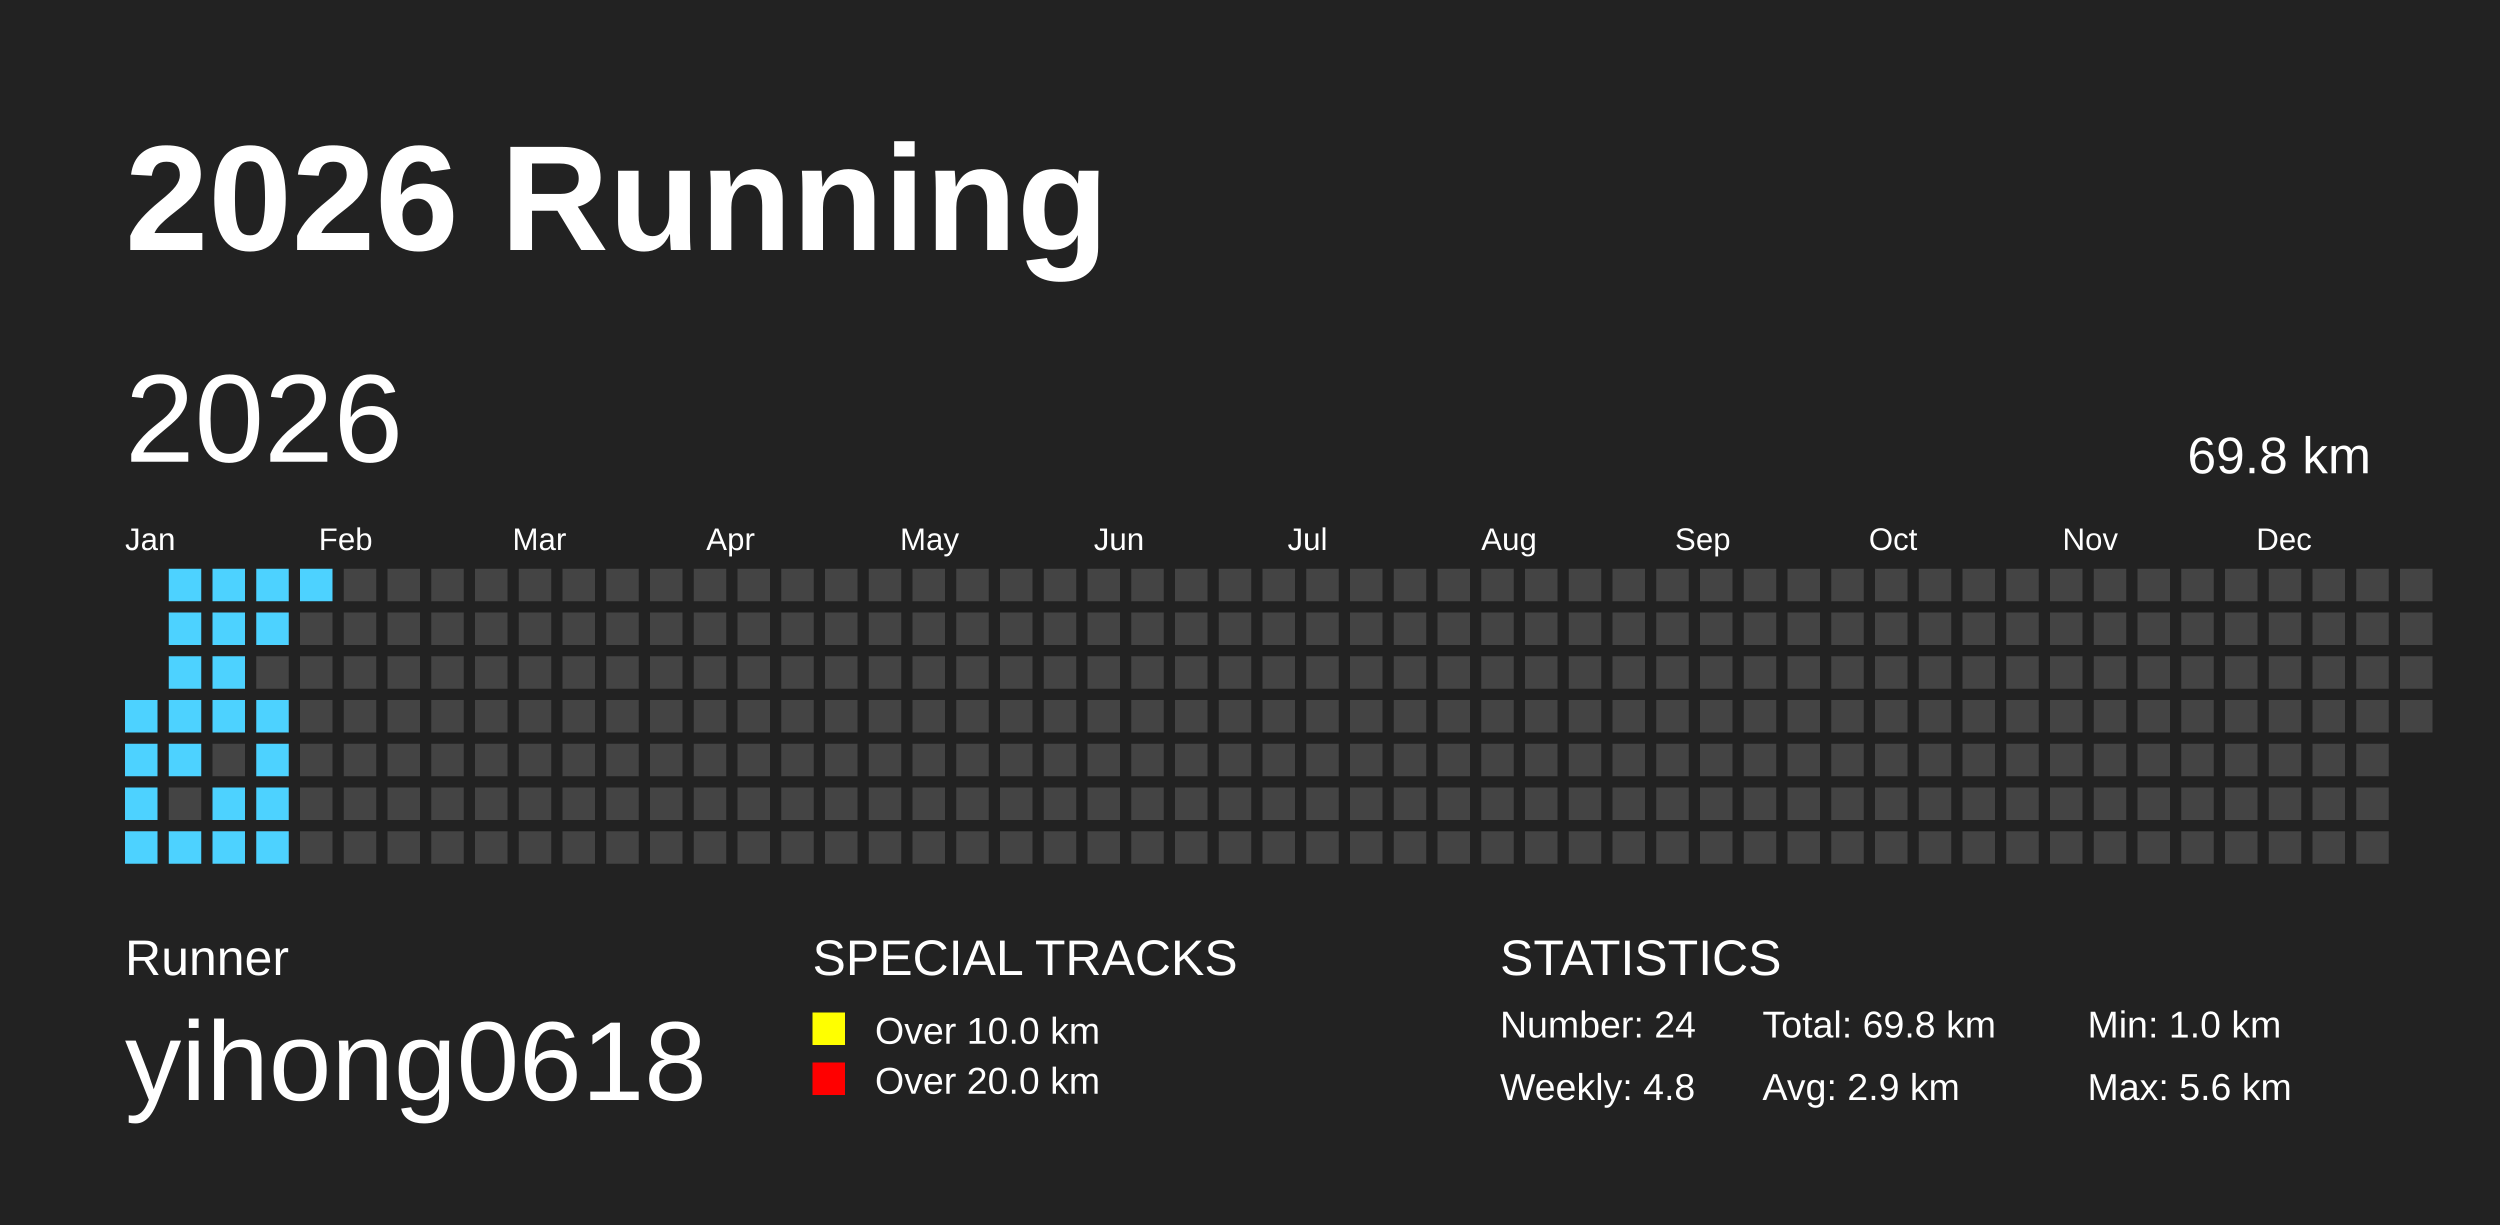
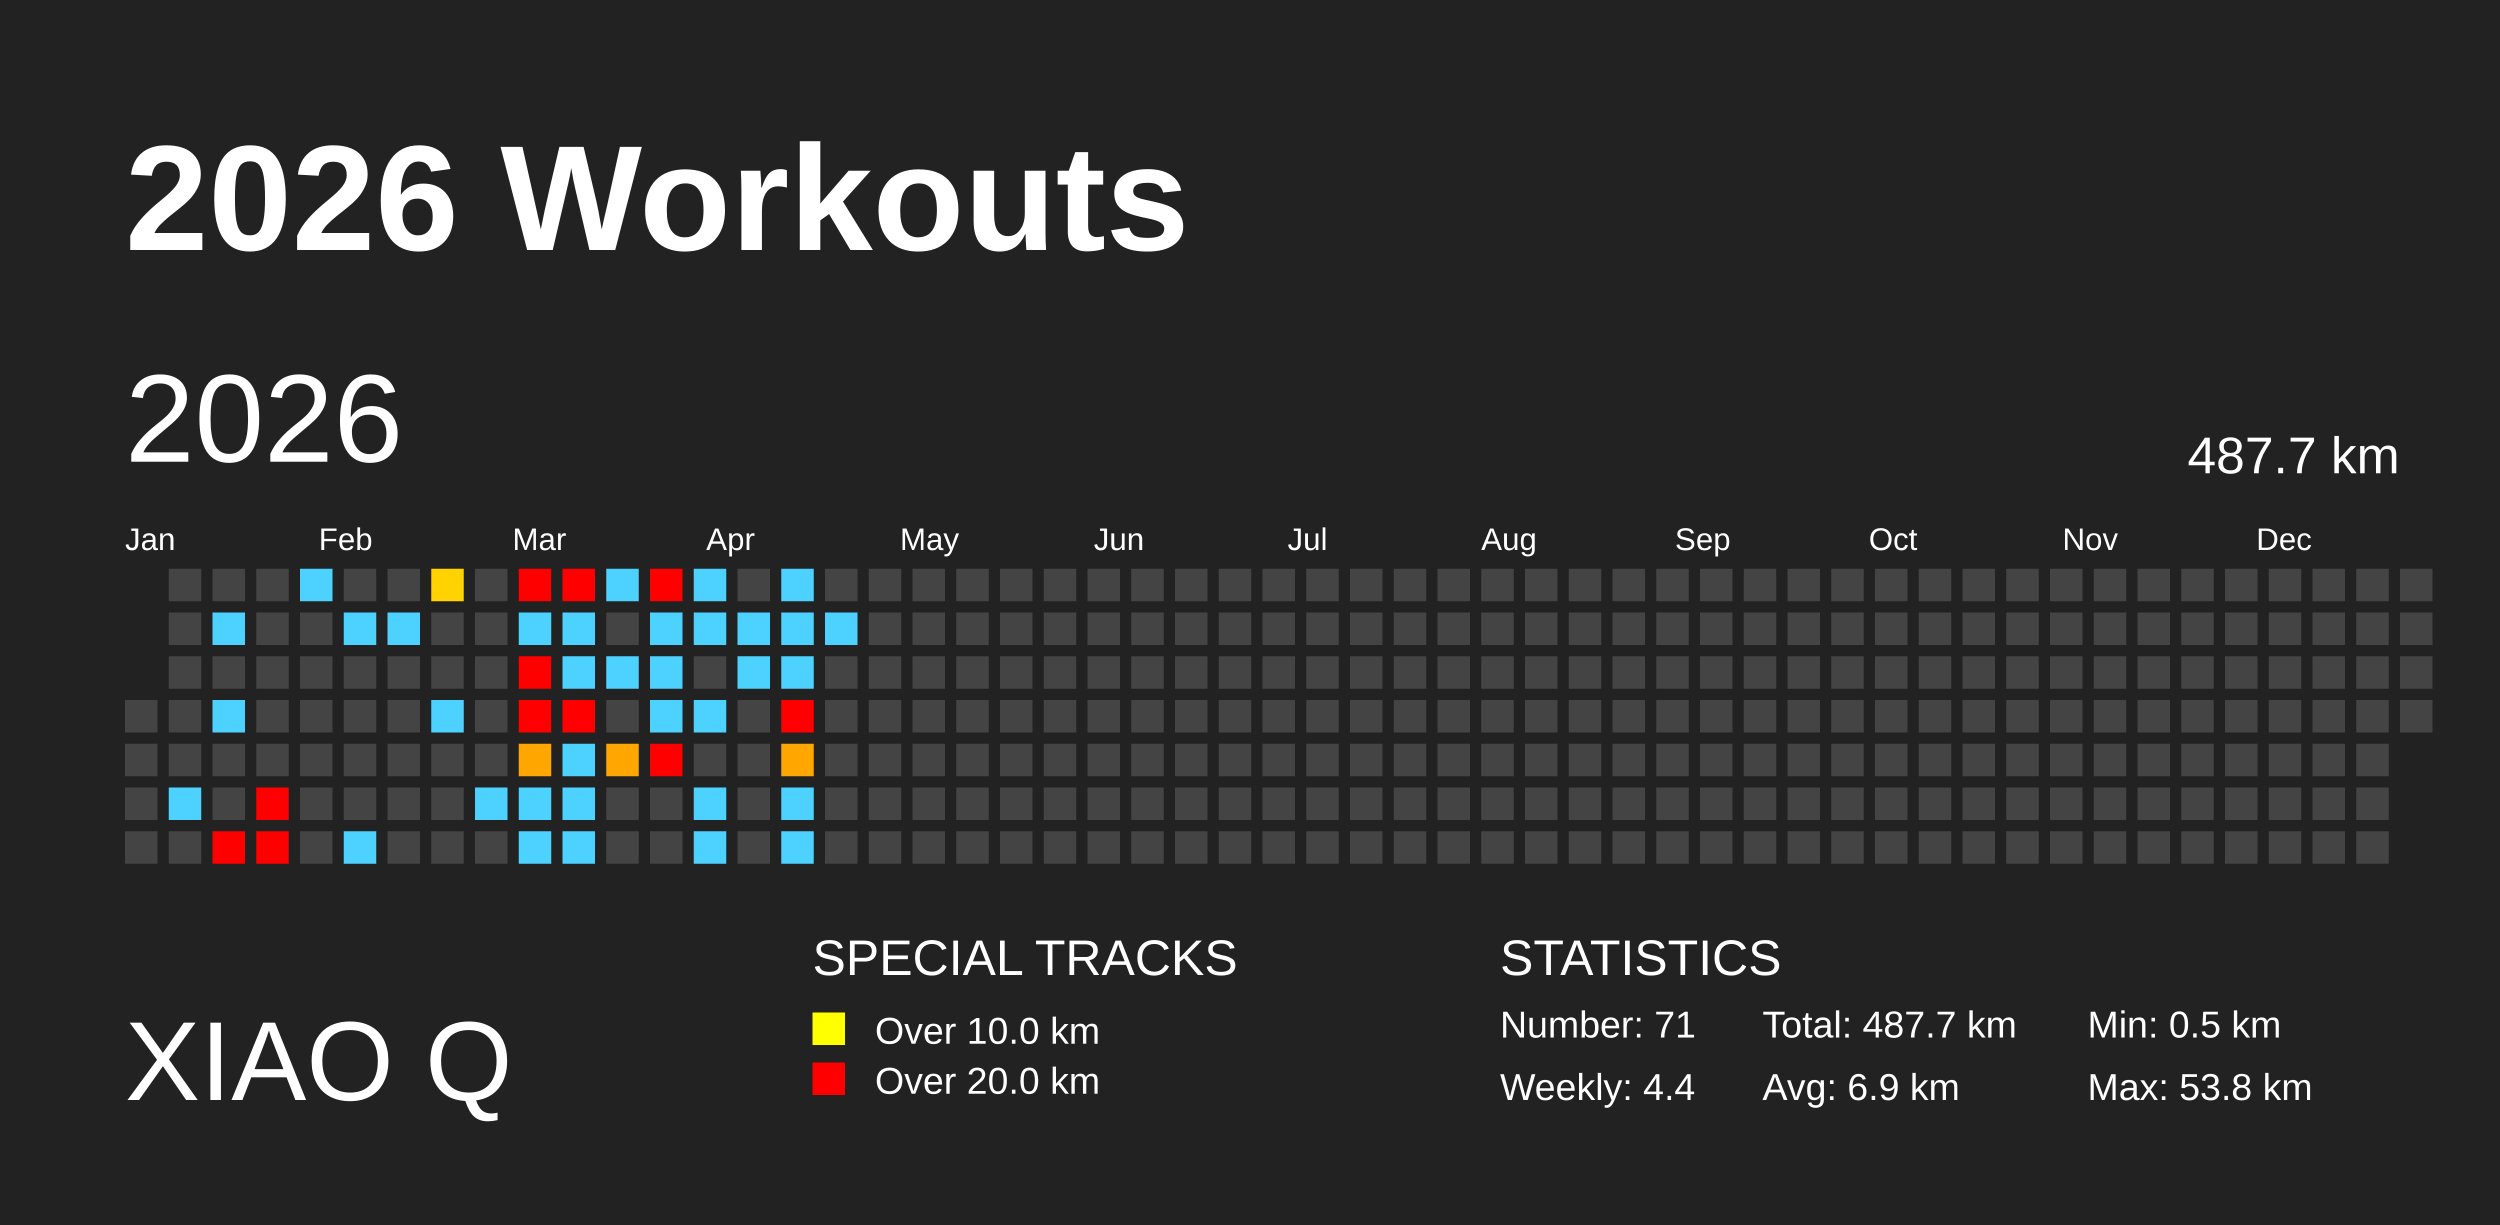
<svg xmlns="http://www.w3.org/2000/svg" baseProfile="full" height="98mm" version="1.1" viewBox="0,0,200,98" width="200mm">
  <defs />
  <rect fill="#222222" height="98" width="200" x="0" y="0" />
-   <text fill="#FFFFFF" style="font-size:12px; font-family:Arial; font-weight:bold;" x="10" y="20">2026 Running</text>
-   <text fill="#FFFFFF" style="font-size:4px; font-family:Arial" x="10" y="78">Runner</text>
-   <text fill="#FFFFFF" style="font-size:9px; font-family:Arial" x="10" y="88">yihong0618</text>
+   <text fill="#FFFFFF" style="font-size:12px; font-family:Arial; font-weight:bold;" x="10" y="20">2026 Workouts</text>
+   <text fill="#FFFFFF" style="font-size:9px; font-family:Arial" x="10" y="88">XIAO Q</text>
  <text fill="#FFFFFF" style="font-size:4px; font-family:Arial" x="65" y="78">SPECIAL TRACKS</text>
  <rect fill="yellow" height="2.6" width="2.6" x="65" y="81" />
  <text fill="#FFFFFF" style="font-size:3px; font-family:Arial" x="70" y="83.5">Over 10.0 km</text>
  <rect fill="red" height="2.6" width="2.6" x="65" y="85" />
  <text fill="#FFFFFF" style="font-size:3px; font-family:Arial" x="70" y="87.5">Over 20.0 km</text>
  <text fill="#FFFFFF" style="font-size:4px; font-family:Arial" x="120" y="78">STATISTICS</text>
-   <text fill="#FFFFFF" style="font-size:3px; font-family:Arial" x="120" y="83">Number: 24</text>
-   <text fill="#FFFFFF" style="font-size:3px; font-family:Arial" x="120" y="88">Weekly: 4.8</text>
-   <text fill="#FFFFFF" style="font-size:3px; font-family:Arial" x="141" y="83">Total: 69.8 km</text>
-   <text fill="#FFFFFF" style="font-size:3px; font-family:Arial" x="141" y="88">Avg: 2.9 km</text>
-   <text fill="#FFFFFF" style="font-size:3px; font-family:Arial" x="167" y="83">Min: 1.0 km</text>
-   <text fill="#FFFFFF" style="font-size:3px; font-family:Arial" x="167" y="88">Max: 5.6 km</text>
+   <text fill="#FFFFFF" style="font-size:3px; font-family:Arial" x="120" y="83">Number: 71</text>
+   <text fill="#FFFFFF" style="font-size:3px; font-family:Arial" x="120" y="88">Weekly: 4.4</text>
+   <text fill="#FFFFFF" style="font-size:3px; font-family:Arial" x="141" y="83">Total: 487.7 km</text>
+   <text fill="#FFFFFF" style="font-size:3px; font-family:Arial" x="141" y="88">Avg: 6.9 km</text>
+   <text fill="#FFFFFF" style="font-size:3px; font-family:Arial" x="167" y="83">Min: 0.5 km</text>
+   <text fill="#FFFFFF" style="font-size:3px; font-family:Arial" x="167" y="88">Max: 53.8 km</text>
  <text dominant-baseline="hanging" fill="#FFFFFF" style="font-size:10.0px; font-family:Arial;" x="10" y="30">2026</text>
-   <text dominant-baseline="hanging" fill="#FFFFFF" style="font-size:4.125px; font-family:Arial;" x="175" y="35">69.8 km</text>
+   <text dominant-baseline="hanging" fill="#FFFFFF" style="font-size:4.125px; font-family:Arial;" x="175" y="35">487.7 km</text>
  <text fill="#FFFFFF" style="font-size:2.5px; font-family:Arial" x="10.0" y="44">Jan</text>
  <text fill="#FFFFFF" style="font-size:2.5px; font-family:Arial" x="25.5" y="44">Feb</text>
  <text fill="#FFFFFF" style="font-size:2.5px; font-family:Arial" x="41.0" y="44">Mar</text>
  <text fill="#FFFFFF" style="font-size:2.5px; font-family:Arial" x="56.5" y="44">Apr</text>
  <text fill="#FFFFFF" style="font-size:2.5px; font-family:Arial" x="72.0" y="44">May</text>
  <text fill="#FFFFFF" style="font-size:2.5px; font-family:Arial" x="87.5" y="44">Jun</text>
  <text fill="#FFFFFF" style="font-size:2.5px; font-family:Arial" x="103.0" y="44">Jul</text>
  <text fill="#FFFFFF" style="font-size:2.5px; font-family:Arial" x="118.5" y="44">Aug</text>
  <text fill="#FFFFFF" style="font-size:2.5px; font-family:Arial" x="134.0" y="44">Sep</text>
  <text fill="#FFFFFF" style="font-size:2.5px; font-family:Arial" x="149.5" y="44">Oct</text>
  <text fill="#FFFFFF" style="font-size:2.5px; font-family:Arial" x="165.0" y="44">Nov</text>
  <text fill="#FFFFFF" style="font-size:2.5px; font-family:Arial" x="180.5" y="44">Dec</text>
-   <rect fill="#4DD2FF" height="2.6" width="2.6" x="10.0" y="56.0" />
-   <rect fill="#4DD2FF" height="2.6" width="2.6" x="10.0" y="59.5" />
-   <rect fill="#4DD2FF" height="2.6" width="2.6" x="10.0" y="63.0" />
-   <rect fill="#4DD2FF" height="2.6" width="2.6" x="10.0" y="66.5" />
-   <rect fill="#4DD2FF" height="2.6" width="2.6" x="13.5" y="45.5" />
-   <rect fill="#4DD2FF" height="2.6" width="2.6" x="13.5" y="49.0" />
-   <rect fill="#4DD2FF" height="2.6" width="2.6" x="13.5" y="52.5" />
-   <rect fill="#4DD2FF" height="2.6" width="2.6" x="13.5" y="56.0" />
-   <rect fill="#4DD2FF" height="2.6" width="2.6" x="13.5" y="59.5" />
-   <rect fill="#444444" height="2.6" width="2.6" x="13.5" y="63.0" />
-   <rect fill="#4DD2FF" height="2.6" width="2.6" x="13.5" y="66.5" />
-   <rect fill="#4DD2FF" height="2.6" width="2.6" x="17.0" y="45.5" />
-   <rect fill="#4DD2FF" height="2.6" width="2.6" x="17.0" y="49.0" />
-   <rect fill="#4DD2FF" height="2.6" width="2.6" x="17.0" y="52.5" />
-   <rect fill="#4DD2FF" height="2.6" width="2.6" x="17.0" y="56.0" />
+   <rect fill="#444444" height="2.6" width="2.6" x="10.0" y="56.0" />
+   <rect fill="#444444" height="2.6" width="2.6" x="10.0" y="59.5" />
+   <rect fill="#444444" height="2.6" width="2.6" x="10.0" y="63.0" />
+   <rect fill="#444444" height="2.6" width="2.6" x="10.0" y="66.5" />
+   <rect fill="#444444" height="2.6" width="2.6" x="13.5" y="45.5" />
+   <rect fill="#444444" height="2.6" width="2.6" x="13.5" y="49.0" />
+   <rect fill="#444444" height="2.6" width="2.6" x="13.5" y="52.5" />
+   <rect fill="#444444" height="2.6" width="2.6" x="13.5" y="56.0" />
+   <rect fill="#444444" height="2.6" width="2.6" x="13.5" y="59.5" />
+   <rect fill="#4dd2ff" height="2.6" width="2.6" x="13.5" y="63.0" />
+   <rect fill="#444444" height="2.6" width="2.6" x="13.5" y="66.5" />
+   <rect fill="#444444" height="2.6" width="2.6" x="17.0" y="45.5" />
+   <rect fill="#4dd2ff" height="2.6" width="2.6" x="17.0" y="49.0" />
+   <rect fill="#444444" height="2.6" width="2.6" x="17.0" y="52.5" />
+   <rect fill="#4dd2ff" height="2.6" width="2.6" x="17.0" y="56.0" />
  <rect fill="#444444" height="2.6" width="2.6" x="17.0" y="59.5" />
-   <rect fill="#4DD2FF" height="2.6" width="2.6" x="17.0" y="63.0" />
-   <rect fill="#4DD2FF" height="2.6" width="2.6" x="17.0" y="66.5" />
-   <rect fill="#4DD2FF" height="2.6" width="2.6" x="20.5" y="45.5" />
-   <rect fill="#4DD2FF" height="2.6" width="2.6" x="20.5" y="49.0" />
+   <rect fill="#444444" height="2.6" width="2.6" x="17.0" y="63.0" />
+   <rect fill="red" height="2.6" width="2.6" x="17.0" y="66.5" />
+   <rect fill="#444444" height="2.6" width="2.6" x="20.5" y="45.5" />
+   <rect fill="#444444" height="2.6" width="2.6" x="20.5" y="49.0" />
  <rect fill="#444444" height="2.6" width="2.6" x="20.5" y="52.5" />
-   <rect fill="#4DD2FF" height="2.6" width="2.6" x="20.5" y="56.0" />
-   <rect fill="#4DD2FF" height="2.6" width="2.6" x="20.5" y="59.5" />
-   <rect fill="#4DD2FF" height="2.6" width="2.6" x="20.5" y="63.0" />
-   <rect fill="#4DD2FF" height="2.6" width="2.6" x="20.5" y="66.5" />
-   <rect fill="#4DD2FF" height="2.6" width="2.6" x="24.0" y="45.5" />
+   <rect fill="#444444" height="2.6" width="2.6" x="20.5" y="56.0" />
+   <rect fill="#444444" height="2.6" width="2.6" x="20.5" y="59.5" />
+   <rect fill="red" height="2.6" width="2.6" x="20.5" y="63.0" />
+   <rect fill="red" height="2.6" width="2.6" x="20.5" y="66.5" />
+   <rect fill="#4dd2ff" height="2.6" width="2.6" x="24.0" y="45.5" />
  <rect fill="#444444" height="2.6" width="2.6" x="24.0" y="49.0" />
  <rect fill="#444444" height="2.6" width="2.6" x="24.0" y="52.5" />
  <rect fill="#444444" height="2.6" width="2.6" x="24.0" y="56.0" />
  <rect fill="#444444" height="2.6" width="2.6" x="24.0" y="59.5" />
  <rect fill="#444444" height="2.6" width="2.6" x="24.0" y="63.0" />
  <rect fill="#444444" height="2.6" width="2.6" x="24.0" y="66.5" />
  <rect fill="#444444" height="2.6" width="2.6" x="27.5" y="45.5" />
-   <rect fill="#444444" height="2.6" width="2.6" x="27.5" y="49.0" />
+   <rect fill="#4dd2ff" height="2.6" width="2.6" x="27.5" y="49.0" />
  <rect fill="#444444" height="2.6" width="2.6" x="27.5" y="52.5" />
  <rect fill="#444444" height="2.6" width="2.6" x="27.5" y="56.0" />
  <rect fill="#444444" height="2.6" width="2.6" x="27.5" y="59.5" />
  <rect fill="#444444" height="2.6" width="2.6" x="27.5" y="63.0" />
-   <rect fill="#444444" height="2.6" width="2.6" x="27.5" y="66.5" />
+   <rect fill="#4dd2ff" height="2.6" width="2.6" x="27.5" y="66.5" />
  <rect fill="#444444" height="2.6" width="2.6" x="31.0" y="45.5" />
-   <rect fill="#444444" height="2.6" width="2.6" x="31.0" y="49.0" />
+   <rect fill="#4dd2ff" height="2.6" width="2.6" x="31.0" y="49.0" />
  <rect fill="#444444" height="2.6" width="2.6" x="31.0" y="52.5" />
  <rect fill="#444444" height="2.6" width="2.6" x="31.0" y="56.0" />
  <rect fill="#444444" height="2.6" width="2.6" x="31.0" y="59.5" />
  <rect fill="#444444" height="2.6" width="2.6" x="31.0" y="63.0" />
  <rect fill="#444444" height="2.6" width="2.6" x="31.0" y="66.5" />
-   <rect fill="#444444" height="2.6" width="2.6" x="34.5" y="45.5" />
+   <rect fill="#ffd200" height="2.6" width="2.6" x="34.5" y="45.5" />
  <rect fill="#444444" height="2.6" width="2.6" x="34.5" y="49.0" />
  <rect fill="#444444" height="2.6" width="2.6" x="34.5" y="52.5" />
-   <rect fill="#444444" height="2.6" width="2.6" x="34.5" y="56.0" />
+   <rect fill="#4dd2ff" height="2.6" width="2.6" x="34.5" y="56.0" />
  <rect fill="#444444" height="2.6" width="2.6" x="34.5" y="59.5" />
  <rect fill="#444444" height="2.6" width="2.6" x="34.5" y="63.0" />
  <rect fill="#444444" height="2.6" width="2.6" x="34.5" y="66.5" />
  <rect fill="#444444" height="2.6" width="2.6" x="38.0" y="45.5" />
  <rect fill="#444444" height="2.6" width="2.6" x="38.0" y="49.0" />
  <rect fill="#444444" height="2.6" width="2.6" x="38.0" y="52.5" />
  <rect fill="#444444" height="2.6" width="2.6" x="38.0" y="56.0" />
  <rect fill="#444444" height="2.6" width="2.6" x="38.0" y="59.5" />
-   <rect fill="#444444" height="2.6" width="2.6" x="38.0" y="63.0" />
+   <rect fill="#4dd2ff" height="2.6" width="2.6" x="38.0" y="63.0" />
  <rect fill="#444444" height="2.6" width="2.6" x="38.0" y="66.5" />
-   <rect fill="#444444" height="2.6" width="2.6" x="41.5" y="45.5" />
-   <rect fill="#444444" height="2.6" width="2.6" x="41.5" y="49.0" />
-   <rect fill="#444444" height="2.6" width="2.6" x="41.5" y="52.5" />
-   <rect fill="#444444" height="2.6" width="2.6" x="41.5" y="56.0" />
-   <rect fill="#444444" height="2.6" width="2.6" x="41.5" y="59.5" />
-   <rect fill="#444444" height="2.6" width="2.6" x="41.5" y="63.0" />
-   <rect fill="#444444" height="2.6" width="2.6" x="41.5" y="66.5" />
-   <rect fill="#444444" height="2.6" width="2.6" x="45.0" y="45.5" />
-   <rect fill="#444444" height="2.6" width="2.6" x="45.0" y="49.0" />
-   <rect fill="#444444" height="2.6" width="2.6" x="45.0" y="52.5" />
-   <rect fill="#444444" height="2.6" width="2.6" x="45.0" y="56.0" />
-   <rect fill="#444444" height="2.6" width="2.6" x="45.0" y="59.5" />
-   <rect fill="#444444" height="2.6" width="2.6" x="45.0" y="63.0" />
-   <rect fill="#444444" height="2.6" width="2.6" x="45.0" y="66.5" />
-   <rect fill="#444444" height="2.6" width="2.6" x="48.5" y="45.5" />
+   <rect fill="red" height="2.6" width="2.6" x="41.5" y="45.5" />
+   <rect fill="#4dd2ff" height="2.6" width="2.6" x="41.5" y="49.0" />
+   <rect fill="red" height="2.6" width="2.6" x="41.5" y="52.5" />
+   <rect fill="red" height="2.6" width="2.6" x="41.5" y="56.0" />
+   <rect fill="#ffa600" height="2.6" width="2.6" x="41.5" y="59.5" />
+   <rect fill="#4dd2ff" height="2.6" width="2.6" x="41.5" y="63.0" />
+   <rect fill="#4dd2ff" height="2.6" width="2.6" x="41.5" y="66.5" />
+   <rect fill="red" height="2.6" width="2.6" x="45.0" y="45.5" />
+   <rect fill="#4dd2ff" height="2.6" width="2.6" x="45.0" y="49.0" />
+   <rect fill="#4dd2ff" height="2.6" width="2.6" x="45.0" y="52.5" />
+   <rect fill="red" height="2.6" width="2.6" x="45.0" y="56.0" />
+   <rect fill="#4dd2ff" height="2.6" width="2.6" x="45.0" y="59.5" />
+   <rect fill="#4dd2ff" height="2.6" width="2.6" x="45.0" y="63.0" />
+   <rect fill="#4dd2ff" height="2.6" width="2.6" x="45.0" y="66.5" />
+   <rect fill="#4dd2ff" height="2.6" width="2.6" x="48.5" y="45.5" />
  <rect fill="#444444" height="2.6" width="2.6" x="48.5" y="49.0" />
-   <rect fill="#444444" height="2.6" width="2.6" x="48.5" y="52.5" />
+   <rect fill="#4dd2ff" height="2.6" width="2.6" x="48.5" y="52.5" />
  <rect fill="#444444" height="2.6" width="2.6" x="48.5" y="56.0" />
-   <rect fill="#444444" height="2.6" width="2.6" x="48.5" y="59.5" />
+   <rect fill="#ffa600" height="2.6" width="2.6" x="48.5" y="59.5" />
  <rect fill="#444444" height="2.6" width="2.6" x="48.5" y="63.0" />
  <rect fill="#444444" height="2.6" width="2.6" x="48.5" y="66.5" />
-   <rect fill="#444444" height="2.6" width="2.6" x="52.0" y="45.5" />
-   <rect fill="#444444" height="2.6" width="2.6" x="52.0" y="49.0" />
-   <rect fill="#444444" height="2.6" width="2.6" x="52.0" y="52.5" />
-   <rect fill="#444444" height="2.6" width="2.6" x="52.0" y="56.0" />
-   <rect fill="#444444" height="2.6" width="2.6" x="52.0" y="59.5" />
+   <rect fill="red" height="2.6" width="2.6" x="52.0" y="45.5" />
+   <rect fill="#4dd2ff" height="2.6" width="2.6" x="52.0" y="49.0" />
+   <rect fill="#4dd2ff" height="2.6" width="2.6" x="52.0" y="52.5" />
+   <rect fill="#4dd2ff" height="2.6" width="2.6" x="52.0" y="56.0" />
+   <rect fill="red" height="2.6" width="2.6" x="52.0" y="59.5" />
  <rect fill="#444444" height="2.6" width="2.6" x="52.0" y="63.0" />
  <rect fill="#444444" height="2.6" width="2.6" x="52.0" y="66.5" />
-   <rect fill="#444444" height="2.6" width="2.6" x="55.5" y="45.5" />
-   <rect fill="#444444" height="2.6" width="2.6" x="55.5" y="49.0" />
+   <rect fill="#4dd2ff" height="2.6" width="2.6" x="55.5" y="45.5" />
+   <rect fill="#4dd2ff" height="2.6" width="2.6" x="55.5" y="49.0" />
  <rect fill="#444444" height="2.6" width="2.6" x="55.5" y="52.5" />
-   <rect fill="#444444" height="2.6" width="2.6" x="55.5" y="56.0" />
+   <rect fill="#4dd2ff" height="2.6" width="2.6" x="55.5" y="56.0" />
  <rect fill="#444444" height="2.6" width="2.6" x="55.5" y="59.5" />
-   <rect fill="#444444" height="2.6" width="2.6" x="55.5" y="63.0" />
-   <rect fill="#444444" height="2.6" width="2.6" x="55.5" y="66.5" />
+   <rect fill="#4dd2ff" height="2.6" width="2.6" x="55.5" y="63.0" />
+   <rect fill="#4dd2ff" height="2.6" width="2.6" x="55.5" y="66.5" />
  <rect fill="#444444" height="2.6" width="2.6" x="59.0" y="45.5" />
-   <rect fill="#444444" height="2.6" width="2.6" x="59.0" y="49.0" />
-   <rect fill="#444444" height="2.6" width="2.6" x="59.0" y="52.5" />
+   <rect fill="#4dd2ff" height="2.6" width="2.6" x="59.0" y="49.0" />
+   <rect fill="#4dd2ff" height="2.6" width="2.6" x="59.0" y="52.5" />
  <rect fill="#444444" height="2.6" width="2.6" x="59.0" y="56.0" />
  <rect fill="#444444" height="2.6" width="2.6" x="59.0" y="59.5" />
  <rect fill="#444444" height="2.6" width="2.6" x="59.0" y="63.0" />
  <rect fill="#444444" height="2.6" width="2.6" x="59.0" y="66.5" />
-   <rect fill="#444444" height="2.6" width="2.6" x="62.5" y="45.5" />
-   <rect fill="#444444" height="2.6" width="2.6" x="62.5" y="49.0" />
-   <rect fill="#444444" height="2.6" width="2.6" x="62.5" y="52.5" />
-   <rect fill="#444444" height="2.6" width="2.6" x="62.5" y="56.0" />
-   <rect fill="#444444" height="2.6" width="2.6" x="62.5" y="59.5" />
-   <rect fill="#444444" height="2.6" width="2.6" x="62.5" y="63.0" />
-   <rect fill="#444444" height="2.6" width="2.6" x="62.5" y="66.5" />
+   <rect fill="#4dd2ff" height="2.6" width="2.6" x="62.5" y="45.5" />
+   <rect fill="#4dd2ff" height="2.6" width="2.6" x="62.5" y="49.0" />
+   <rect fill="#4dd2ff" height="2.6" width="2.6" x="62.5" y="52.5" />
+   <rect fill="red" height="2.6" width="2.6" x="62.5" y="56.0" />
+   <rect fill="#ffa600" height="2.6" width="2.6" x="62.5" y="59.5" />
+   <rect fill="#4dd2ff" height="2.6" width="2.6" x="62.5" y="63.0" />
+   <rect fill="#4dd2ff" height="2.6" width="2.6" x="62.5" y="66.5" />
  <rect fill="#444444" height="2.6" width="2.6" x="66.0" y="45.5" />
-   <rect fill="#444444" height="2.6" width="2.6" x="66.0" y="49.0" />
+   <rect fill="#4dd2ff" height="2.6" width="2.6" x="66.0" y="49.0" />
  <rect fill="#444444" height="2.6" width="2.6" x="66.0" y="52.5" />
  <rect fill="#444444" height="2.6" width="2.6" x="66.0" y="56.0" />
  <rect fill="#444444" height="2.6" width="2.6" x="66.0" y="59.5" />
  <rect fill="#444444" height="2.6" width="2.6" x="66.0" y="63.0" />
  <rect fill="#444444" height="2.6" width="2.6" x="66.0" y="66.5" />
  <rect fill="#444444" height="2.6" width="2.6" x="69.5" y="45.5" />
  <rect fill="#444444" height="2.6" width="2.6" x="69.5" y="49.0" />
  <rect fill="#444444" height="2.6" width="2.6" x="69.5" y="52.5" />
  <rect fill="#444444" height="2.6" width="2.6" x="69.5" y="56.0" />
  <rect fill="#444444" height="2.6" width="2.6" x="69.5" y="59.5" />
  <rect fill="#444444" height="2.6" width="2.6" x="69.5" y="63.0" />
  <rect fill="#444444" height="2.6" width="2.6" x="69.5" y="66.5" />
  <rect fill="#444444" height="2.6" width="2.6" x="73.0" y="45.5" />
  <rect fill="#444444" height="2.6" width="2.6" x="73.0" y="49.0" />
  <rect fill="#444444" height="2.6" width="2.6" x="73.0" y="52.5" />
  <rect fill="#444444" height="2.6" width="2.6" x="73.0" y="56.0" />
  <rect fill="#444444" height="2.6" width="2.6" x="73.0" y="59.5" />
  <rect fill="#444444" height="2.6" width="2.6" x="73.0" y="63.0" />
  <rect fill="#444444" height="2.6" width="2.6" x="73.0" y="66.5" />
  <rect fill="#444444" height="2.6" width="2.6" x="76.5" y="45.5" />
  <rect fill="#444444" height="2.6" width="2.6" x="76.5" y="49.0" />
  <rect fill="#444444" height="2.6" width="2.6" x="76.5" y="52.5" />
  <rect fill="#444444" height="2.6" width="2.6" x="76.5" y="56.0" />
  <rect fill="#444444" height="2.6" width="2.6" x="76.5" y="59.5" />
  <rect fill="#444444" height="2.6" width="2.6" x="76.5" y="63.0" />
  <rect fill="#444444" height="2.6" width="2.6" x="76.5" y="66.5" />
  <rect fill="#444444" height="2.6" width="2.6" x="80.0" y="45.5" />
  <rect fill="#444444" height="2.6" width="2.6" x="80.0" y="49.0" />
  <rect fill="#444444" height="2.6" width="2.6" x="80.0" y="52.5" />
  <rect fill="#444444" height="2.6" width="2.6" x="80.0" y="56.0" />
  <rect fill="#444444" height="2.6" width="2.6" x="80.0" y="59.5" />
  <rect fill="#444444" height="2.6" width="2.6" x="80.0" y="63.0" />
  <rect fill="#444444" height="2.6" width="2.6" x="80.0" y="66.5" />
  <rect fill="#444444" height="2.6" width="2.6" x="83.5" y="45.5" />
  <rect fill="#444444" height="2.6" width="2.6" x="83.5" y="49.0" />
  <rect fill="#444444" height="2.6" width="2.6" x="83.5" y="52.5" />
  <rect fill="#444444" height="2.6" width="2.6" x="83.5" y="56.0" />
  <rect fill="#444444" height="2.6" width="2.6" x="83.5" y="59.5" />
  <rect fill="#444444" height="2.6" width="2.6" x="83.5" y="63.0" />
  <rect fill="#444444" height="2.6" width="2.6" x="83.5" y="66.5" />
  <rect fill="#444444" height="2.6" width="2.6" x="87.0" y="45.5" />
  <rect fill="#444444" height="2.6" width="2.6" x="87.0" y="49.0" />
  <rect fill="#444444" height="2.6" width="2.6" x="87.0" y="52.5" />
  <rect fill="#444444" height="2.6" width="2.6" x="87.0" y="56.0" />
  <rect fill="#444444" height="2.6" width="2.6" x="87.0" y="59.5" />
  <rect fill="#444444" height="2.6" width="2.6" x="87.0" y="63.0" />
  <rect fill="#444444" height="2.6" width="2.6" x="87.0" y="66.5" />
  <rect fill="#444444" height="2.6" width="2.6" x="90.5" y="45.5" />
  <rect fill="#444444" height="2.6" width="2.6" x="90.5" y="49.0" />
  <rect fill="#444444" height="2.6" width="2.6" x="90.5" y="52.5" />
  <rect fill="#444444" height="2.6" width="2.6" x="90.5" y="56.0" />
  <rect fill="#444444" height="2.6" width="2.6" x="90.5" y="59.5" />
  <rect fill="#444444" height="2.6" width="2.6" x="90.5" y="63.0" />
  <rect fill="#444444" height="2.6" width="2.6" x="90.5" y="66.5" />
  <rect fill="#444444" height="2.6" width="2.6" x="94.0" y="45.5" />
  <rect fill="#444444" height="2.6" width="2.6" x="94.0" y="49.0" />
  <rect fill="#444444" height="2.6" width="2.6" x="94.0" y="52.5" />
  <rect fill="#444444" height="2.6" width="2.6" x="94.0" y="56.0" />
  <rect fill="#444444" height="2.6" width="2.6" x="94.0" y="59.5" />
  <rect fill="#444444" height="2.6" width="2.6" x="94.0" y="63.0" />
  <rect fill="#444444" height="2.6" width="2.6" x="94.0" y="66.5" />
  <rect fill="#444444" height="2.6" width="2.6" x="97.5" y="45.5" />
  <rect fill="#444444" height="2.6" width="2.6" x="97.5" y="49.0" />
  <rect fill="#444444" height="2.6" width="2.6" x="97.5" y="52.5" />
  <rect fill="#444444" height="2.6" width="2.6" x="97.5" y="56.0" />
  <rect fill="#444444" height="2.6" width="2.6" x="97.5" y="59.5" />
  <rect fill="#444444" height="2.6" width="2.6" x="97.5" y="63.0" />
  <rect fill="#444444" height="2.6" width="2.6" x="97.5" y="66.5" />
  <rect fill="#444444" height="2.6" width="2.6" x="101.0" y="45.5" />
  <rect fill="#444444" height="2.6" width="2.6" x="101.0" y="49.0" />
  <rect fill="#444444" height="2.6" width="2.6" x="101.0" y="52.5" />
  <rect fill="#444444" height="2.6" width="2.6" x="101.0" y="56.0" />
  <rect fill="#444444" height="2.6" width="2.6" x="101.0" y="59.5" />
  <rect fill="#444444" height="2.6" width="2.6" x="101.0" y="63.0" />
  <rect fill="#444444" height="2.6" width="2.6" x="101.0" y="66.5" />
  <rect fill="#444444" height="2.6" width="2.6" x="104.5" y="45.5" />
  <rect fill="#444444" height="2.6" width="2.6" x="104.5" y="49.0" />
  <rect fill="#444444" height="2.6" width="2.6" x="104.5" y="52.5" />
  <rect fill="#444444" height="2.6" width="2.6" x="104.5" y="56.0" />
  <rect fill="#444444" height="2.6" width="2.6" x="104.5" y="59.5" />
  <rect fill="#444444" height="2.6" width="2.6" x="104.5" y="63.0" />
  <rect fill="#444444" height="2.6" width="2.6" x="104.5" y="66.5" />
  <rect fill="#444444" height="2.6" width="2.6" x="108.0" y="45.5" />
  <rect fill="#444444" height="2.6" width="2.6" x="108.0" y="49.0" />
  <rect fill="#444444" height="2.6" width="2.6" x="108.0" y="52.5" />
  <rect fill="#444444" height="2.6" width="2.6" x="108.0" y="56.0" />
  <rect fill="#444444" height="2.6" width="2.6" x="108.0" y="59.5" />
  <rect fill="#444444" height="2.6" width="2.6" x="108.0" y="63.0" />
  <rect fill="#444444" height="2.6" width="2.6" x="108.0" y="66.5" />
  <rect fill="#444444" height="2.6" width="2.6" x="111.5" y="45.5" />
  <rect fill="#444444" height="2.6" width="2.6" x="111.5" y="49.0" />
  <rect fill="#444444" height="2.6" width="2.6" x="111.5" y="52.5" />
  <rect fill="#444444" height="2.6" width="2.6" x="111.5" y="56.0" />
  <rect fill="#444444" height="2.6" width="2.6" x="111.5" y="59.5" />
  <rect fill="#444444" height="2.6" width="2.6" x="111.5" y="63.0" />
  <rect fill="#444444" height="2.6" width="2.6" x="111.5" y="66.5" />
  <rect fill="#444444" height="2.6" width="2.6" x="115.0" y="45.5" />
  <rect fill="#444444" height="2.6" width="2.6" x="115.0" y="49.0" />
  <rect fill="#444444" height="2.6" width="2.6" x="115.0" y="52.5" />
  <rect fill="#444444" height="2.6" width="2.6" x="115.0" y="56.0" />
  <rect fill="#444444" height="2.6" width="2.6" x="115.0" y="59.5" />
  <rect fill="#444444" height="2.6" width="2.6" x="115.0" y="63.0" />
  <rect fill="#444444" height="2.6" width="2.6" x="115.0" y="66.5" />
  <rect fill="#444444" height="2.6" width="2.6" x="118.5" y="45.5" />
  <rect fill="#444444" height="2.6" width="2.6" x="118.5" y="49.0" />
  <rect fill="#444444" height="2.6" width="2.6" x="118.5" y="52.5" />
  <rect fill="#444444" height="2.6" width="2.6" x="118.5" y="56.0" />
  <rect fill="#444444" height="2.6" width="2.6" x="118.5" y="59.5" />
  <rect fill="#444444" height="2.6" width="2.6" x="118.5" y="63.0" />
  <rect fill="#444444" height="2.6" width="2.6" x="118.5" y="66.5" />
  <rect fill="#444444" height="2.6" width="2.6" x="122.0" y="45.5" />
  <rect fill="#444444" height="2.6" width="2.6" x="122.0" y="49.0" />
  <rect fill="#444444" height="2.6" width="2.6" x="122.0" y="52.5" />
  <rect fill="#444444" height="2.6" width="2.6" x="122.0" y="56.0" />
  <rect fill="#444444" height="2.6" width="2.6" x="122.0" y="59.5" />
  <rect fill="#444444" height="2.6" width="2.6" x="122.0" y="63.0" />
  <rect fill="#444444" height="2.6" width="2.6" x="122.0" y="66.5" />
  <rect fill="#444444" height="2.6" width="2.6" x="125.5" y="45.5" />
  <rect fill="#444444" height="2.6" width="2.6" x="125.5" y="49.0" />
  <rect fill="#444444" height="2.6" width="2.6" x="125.5" y="52.5" />
  <rect fill="#444444" height="2.6" width="2.6" x="125.5" y="56.0" />
  <rect fill="#444444" height="2.6" width="2.6" x="125.5" y="59.5" />
  <rect fill="#444444" height="2.6" width="2.6" x="125.5" y="63.0" />
  <rect fill="#444444" height="2.6" width="2.6" x="125.5" y="66.5" />
  <rect fill="#444444" height="2.6" width="2.6" x="129.0" y="45.5" />
  <rect fill="#444444" height="2.6" width="2.6" x="129.0" y="49.0" />
  <rect fill="#444444" height="2.6" width="2.6" x="129.0" y="52.5" />
  <rect fill="#444444" height="2.6" width="2.6" x="129.0" y="56.0" />
  <rect fill="#444444" height="2.6" width="2.6" x="129.0" y="59.5" />
  <rect fill="#444444" height="2.6" width="2.6" x="129.0" y="63.0" />
  <rect fill="#444444" height="2.6" width="2.6" x="129.0" y="66.5" />
  <rect fill="#444444" height="2.6" width="2.6" x="132.5" y="45.5" />
  <rect fill="#444444" height="2.6" width="2.6" x="132.5" y="49.0" />
  <rect fill="#444444" height="2.6" width="2.6" x="132.5" y="52.5" />
  <rect fill="#444444" height="2.6" width="2.6" x="132.5" y="56.0" />
  <rect fill="#444444" height="2.6" width="2.6" x="132.5" y="59.5" />
  <rect fill="#444444" height="2.6" width="2.6" x="132.5" y="63.0" />
  <rect fill="#444444" height="2.6" width="2.6" x="132.5" y="66.5" />
  <rect fill="#444444" height="2.6" width="2.6" x="136.0" y="45.5" />
  <rect fill="#444444" height="2.6" width="2.6" x="136.0" y="49.0" />
  <rect fill="#444444" height="2.6" width="2.6" x="136.0" y="52.5" />
  <rect fill="#444444" height="2.6" width="2.6" x="136.0" y="56.0" />
  <rect fill="#444444" height="2.6" width="2.6" x="136.0" y="59.5" />
  <rect fill="#444444" height="2.6" width="2.6" x="136.0" y="63.0" />
  <rect fill="#444444" height="2.6" width="2.6" x="136.0" y="66.5" />
  <rect fill="#444444" height="2.6" width="2.6" x="139.5" y="45.5" />
  <rect fill="#444444" height="2.6" width="2.6" x="139.5" y="49.0" />
  <rect fill="#444444" height="2.6" width="2.6" x="139.5" y="52.5" />
  <rect fill="#444444" height="2.6" width="2.6" x="139.5" y="56.0" />
  <rect fill="#444444" height="2.6" width="2.6" x="139.5" y="59.5" />
  <rect fill="#444444" height="2.6" width="2.6" x="139.5" y="63.0" />
  <rect fill="#444444" height="2.6" width="2.6" x="139.5" y="66.5" />
  <rect fill="#444444" height="2.6" width="2.6" x="143.0" y="45.5" />
  <rect fill="#444444" height="2.6" width="2.6" x="143.0" y="49.0" />
  <rect fill="#444444" height="2.6" width="2.6" x="143.0" y="52.5" />
  <rect fill="#444444" height="2.6" width="2.6" x="143.0" y="56.0" />
  <rect fill="#444444" height="2.6" width="2.6" x="143.0" y="59.5" />
  <rect fill="#444444" height="2.6" width="2.6" x="143.0" y="63.0" />
  <rect fill="#444444" height="2.6" width="2.6" x="143.0" y="66.5" />
  <rect fill="#444444" height="2.6" width="2.6" x="146.5" y="45.5" />
  <rect fill="#444444" height="2.6" width="2.6" x="146.5" y="49.0" />
  <rect fill="#444444" height="2.6" width="2.6" x="146.5" y="52.5" />
  <rect fill="#444444" height="2.6" width="2.6" x="146.5" y="56.0" />
  <rect fill="#444444" height="2.6" width="2.6" x="146.5" y="59.5" />
  <rect fill="#444444" height="2.6" width="2.6" x="146.5" y="63.0" />
  <rect fill="#444444" height="2.6" width="2.6" x="146.5" y="66.5" />
  <rect fill="#444444" height="2.6" width="2.6" x="150.0" y="45.5" />
  <rect fill="#444444" height="2.6" width="2.6" x="150.0" y="49.0" />
  <rect fill="#444444" height="2.6" width="2.6" x="150.0" y="52.5" />
  <rect fill="#444444" height="2.6" width="2.6" x="150.0" y="56.0" />
  <rect fill="#444444" height="2.6" width="2.6" x="150.0" y="59.5" />
  <rect fill="#444444" height="2.6" width="2.6" x="150.0" y="63.0" />
  <rect fill="#444444" height="2.6" width="2.6" x="150.0" y="66.5" />
  <rect fill="#444444" height="2.6" width="2.6" x="153.5" y="45.5" />
  <rect fill="#444444" height="2.6" width="2.6" x="153.5" y="49.0" />
  <rect fill="#444444" height="2.6" width="2.6" x="153.5" y="52.5" />
  <rect fill="#444444" height="2.6" width="2.6" x="153.5" y="56.0" />
  <rect fill="#444444" height="2.6" width="2.6" x="153.5" y="59.5" />
  <rect fill="#444444" height="2.6" width="2.6" x="153.5" y="63.0" />
  <rect fill="#444444" height="2.6" width="2.6" x="153.5" y="66.5" />
  <rect fill="#444444" height="2.6" width="2.6" x="157.0" y="45.5" />
  <rect fill="#444444" height="2.6" width="2.6" x="157.0" y="49.0" />
  <rect fill="#444444" height="2.6" width="2.6" x="157.0" y="52.5" />
  <rect fill="#444444" height="2.6" width="2.6" x="157.0" y="56.0" />
  <rect fill="#444444" height="2.6" width="2.6" x="157.0" y="59.5" />
  <rect fill="#444444" height="2.6" width="2.6" x="157.0" y="63.0" />
  <rect fill="#444444" height="2.6" width="2.6" x="157.0" y="66.5" />
  <rect fill="#444444" height="2.6" width="2.6" x="160.5" y="45.5" />
  <rect fill="#444444" height="2.6" width="2.6" x="160.5" y="49.0" />
  <rect fill="#444444" height="2.6" width="2.6" x="160.5" y="52.5" />
  <rect fill="#444444" height="2.6" width="2.6" x="160.5" y="56.0" />
  <rect fill="#444444" height="2.6" width="2.6" x="160.5" y="59.5" />
  <rect fill="#444444" height="2.6" width="2.6" x="160.5" y="63.0" />
  <rect fill="#444444" height="2.6" width="2.6" x="160.5" y="66.5" />
  <rect fill="#444444" height="2.6" width="2.6" x="164.0" y="45.5" />
  <rect fill="#444444" height="2.6" width="2.6" x="164.0" y="49.0" />
  <rect fill="#444444" height="2.6" width="2.6" x="164.0" y="52.5" />
  <rect fill="#444444" height="2.6" width="2.6" x="164.0" y="56.0" />
  <rect fill="#444444" height="2.6" width="2.6" x="164.0" y="59.5" />
  <rect fill="#444444" height="2.6" width="2.6" x="164.0" y="63.0" />
  <rect fill="#444444" height="2.6" width="2.6" x="164.0" y="66.5" />
  <rect fill="#444444" height="2.6" width="2.6" x="167.5" y="45.5" />
  <rect fill="#444444" height="2.6" width="2.6" x="167.5" y="49.0" />
  <rect fill="#444444" height="2.6" width="2.6" x="167.5" y="52.5" />
  <rect fill="#444444" height="2.6" width="2.6" x="167.5" y="56.0" />
  <rect fill="#444444" height="2.6" width="2.6" x="167.5" y="59.5" />
  <rect fill="#444444" height="2.6" width="2.6" x="167.5" y="63.0" />
  <rect fill="#444444" height="2.6" width="2.6" x="167.5" y="66.5" />
  <rect fill="#444444" height="2.6" width="2.6" x="171.0" y="45.5" />
  <rect fill="#444444" height="2.6" width="2.6" x="171.0" y="49.0" />
  <rect fill="#444444" height="2.6" width="2.6" x="171.0" y="52.5" />
  <rect fill="#444444" height="2.6" width="2.6" x="171.0" y="56.0" />
  <rect fill="#444444" height="2.6" width="2.6" x="171.0" y="59.5" />
  <rect fill="#444444" height="2.6" width="2.6" x="171.0" y="63.0" />
  <rect fill="#444444" height="2.6" width="2.6" x="171.0" y="66.5" />
  <rect fill="#444444" height="2.6" width="2.6" x="174.5" y="45.5" />
  <rect fill="#444444" height="2.6" width="2.6" x="174.5" y="49.0" />
  <rect fill="#444444" height="2.6" width="2.6" x="174.5" y="52.5" />
  <rect fill="#444444" height="2.6" width="2.6" x="174.5" y="56.0" />
  <rect fill="#444444" height="2.6" width="2.6" x="174.5" y="59.5" />
  <rect fill="#444444" height="2.6" width="2.6" x="174.5" y="63.0" />
  <rect fill="#444444" height="2.6" width="2.6" x="174.5" y="66.5" />
  <rect fill="#444444" height="2.6" width="2.6" x="178.0" y="45.5" />
  <rect fill="#444444" height="2.6" width="2.6" x="178.0" y="49.0" />
  <rect fill="#444444" height="2.6" width="2.6" x="178.0" y="52.5" />
  <rect fill="#444444" height="2.6" width="2.6" x="178.0" y="56.0" />
  <rect fill="#444444" height="2.6" width="2.6" x="178.0" y="59.5" />
  <rect fill="#444444" height="2.6" width="2.6" x="178.0" y="63.0" />
  <rect fill="#444444" height="2.6" width="2.6" x="178.0" y="66.5" />
  <rect fill="#444444" height="2.6" width="2.6" x="181.5" y="45.5" />
  <rect fill="#444444" height="2.6" width="2.6" x="181.5" y="49.0" />
  <rect fill="#444444" height="2.6" width="2.6" x="181.5" y="52.5" />
  <rect fill="#444444" height="2.6" width="2.6" x="181.5" y="56.0" />
  <rect fill="#444444" height="2.6" width="2.6" x="181.5" y="59.5" />
  <rect fill="#444444" height="2.6" width="2.6" x="181.5" y="63.0" />
  <rect fill="#444444" height="2.6" width="2.6" x="181.5" y="66.5" />
  <rect fill="#444444" height="2.6" width="2.6" x="185.0" y="45.5" />
  <rect fill="#444444" height="2.6" width="2.6" x="185.0" y="49.0" />
  <rect fill="#444444" height="2.6" width="2.6" x="185.0" y="52.5" />
  <rect fill="#444444" height="2.6" width="2.6" x="185.0" y="56.0" />
  <rect fill="#444444" height="2.6" width="2.6" x="185.0" y="59.5" />
  <rect fill="#444444" height="2.6" width="2.6" x="185.0" y="63.0" />
  <rect fill="#444444" height="2.6" width="2.6" x="185.0" y="66.5" />
  <rect fill="#444444" height="2.6" width="2.6" x="188.5" y="45.5" />
  <rect fill="#444444" height="2.6" width="2.6" x="188.5" y="49.0" />
  <rect fill="#444444" height="2.6" width="2.6" x="188.5" y="52.5" />
  <rect fill="#444444" height="2.6" width="2.6" x="188.5" y="56.0" />
  <rect fill="#444444" height="2.6" width="2.6" x="188.5" y="59.5" />
  <rect fill="#444444" height="2.6" width="2.6" x="188.5" y="63.0" />
  <rect fill="#444444" height="2.6" width="2.6" x="188.5" y="66.5" />
  <rect fill="#444444" height="2.6" width="2.6" x="192.0" y="45.5" />
  <rect fill="#444444" height="2.6" width="2.6" x="192.0" y="49.0" />
  <rect fill="#444444" height="2.6" width="2.6" x="192.0" y="52.5" />
  <rect fill="#444444" height="2.6" width="2.6" x="192.0" y="56.0" />
</svg>
